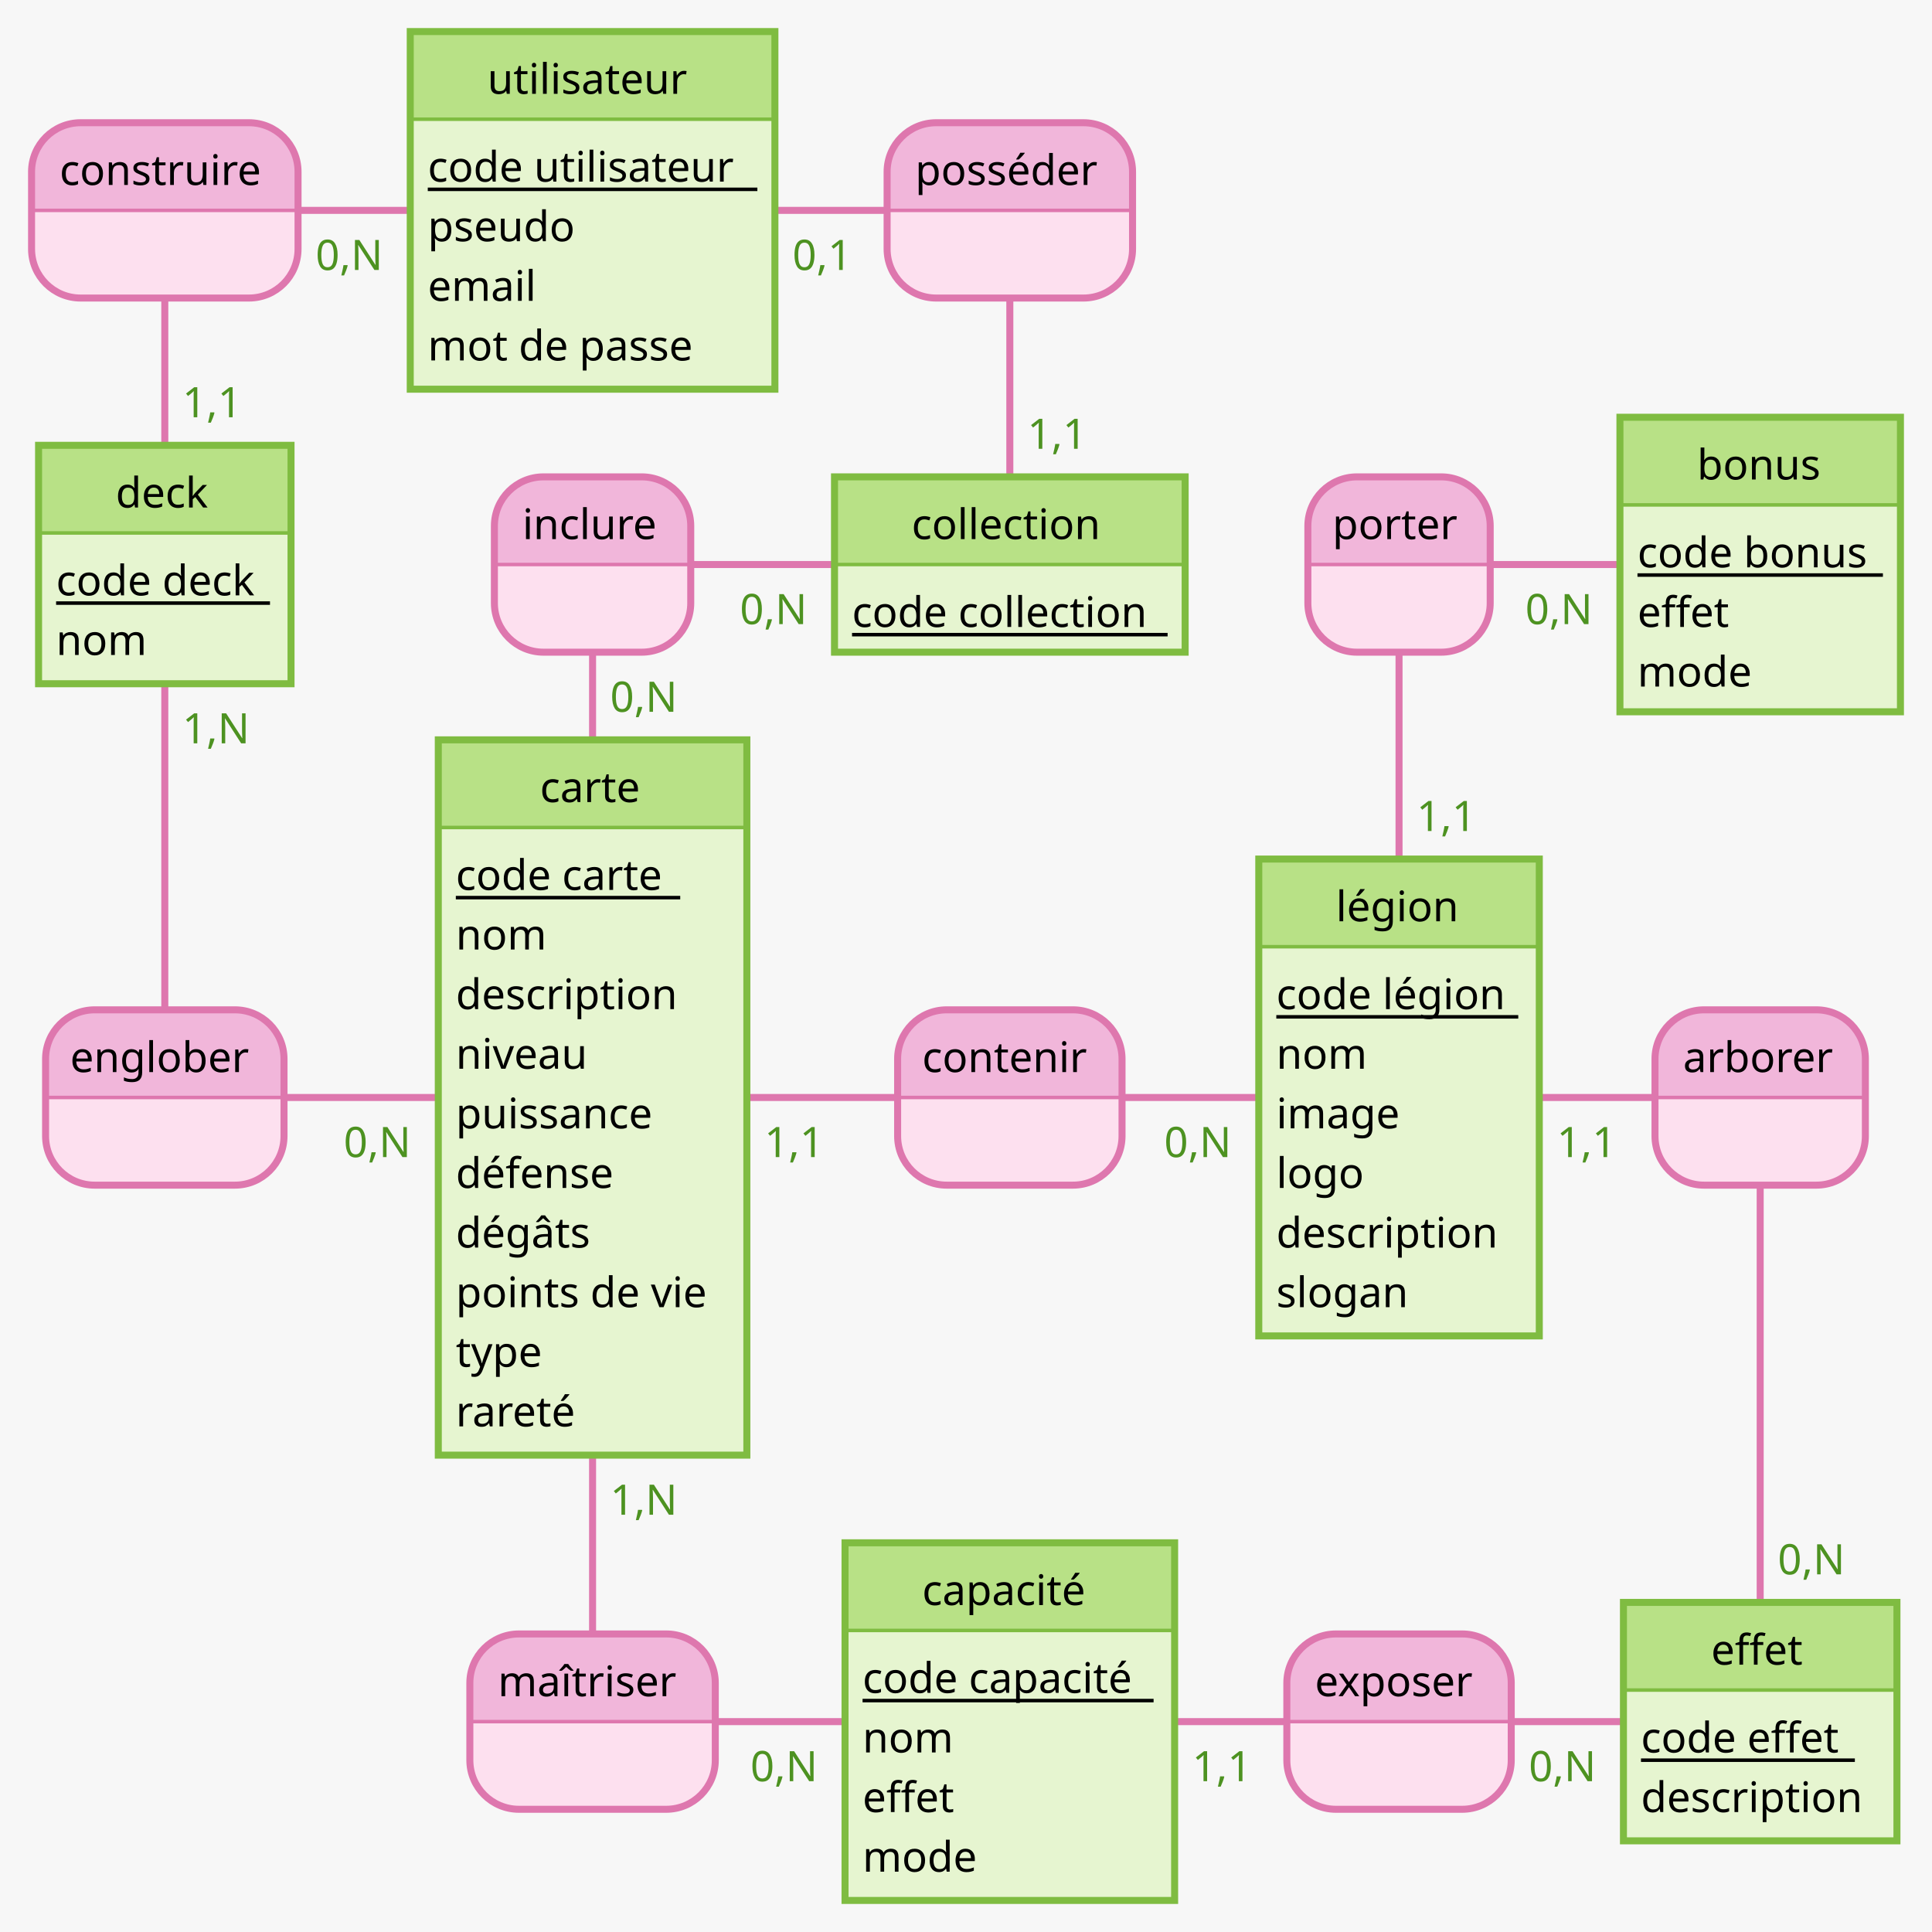
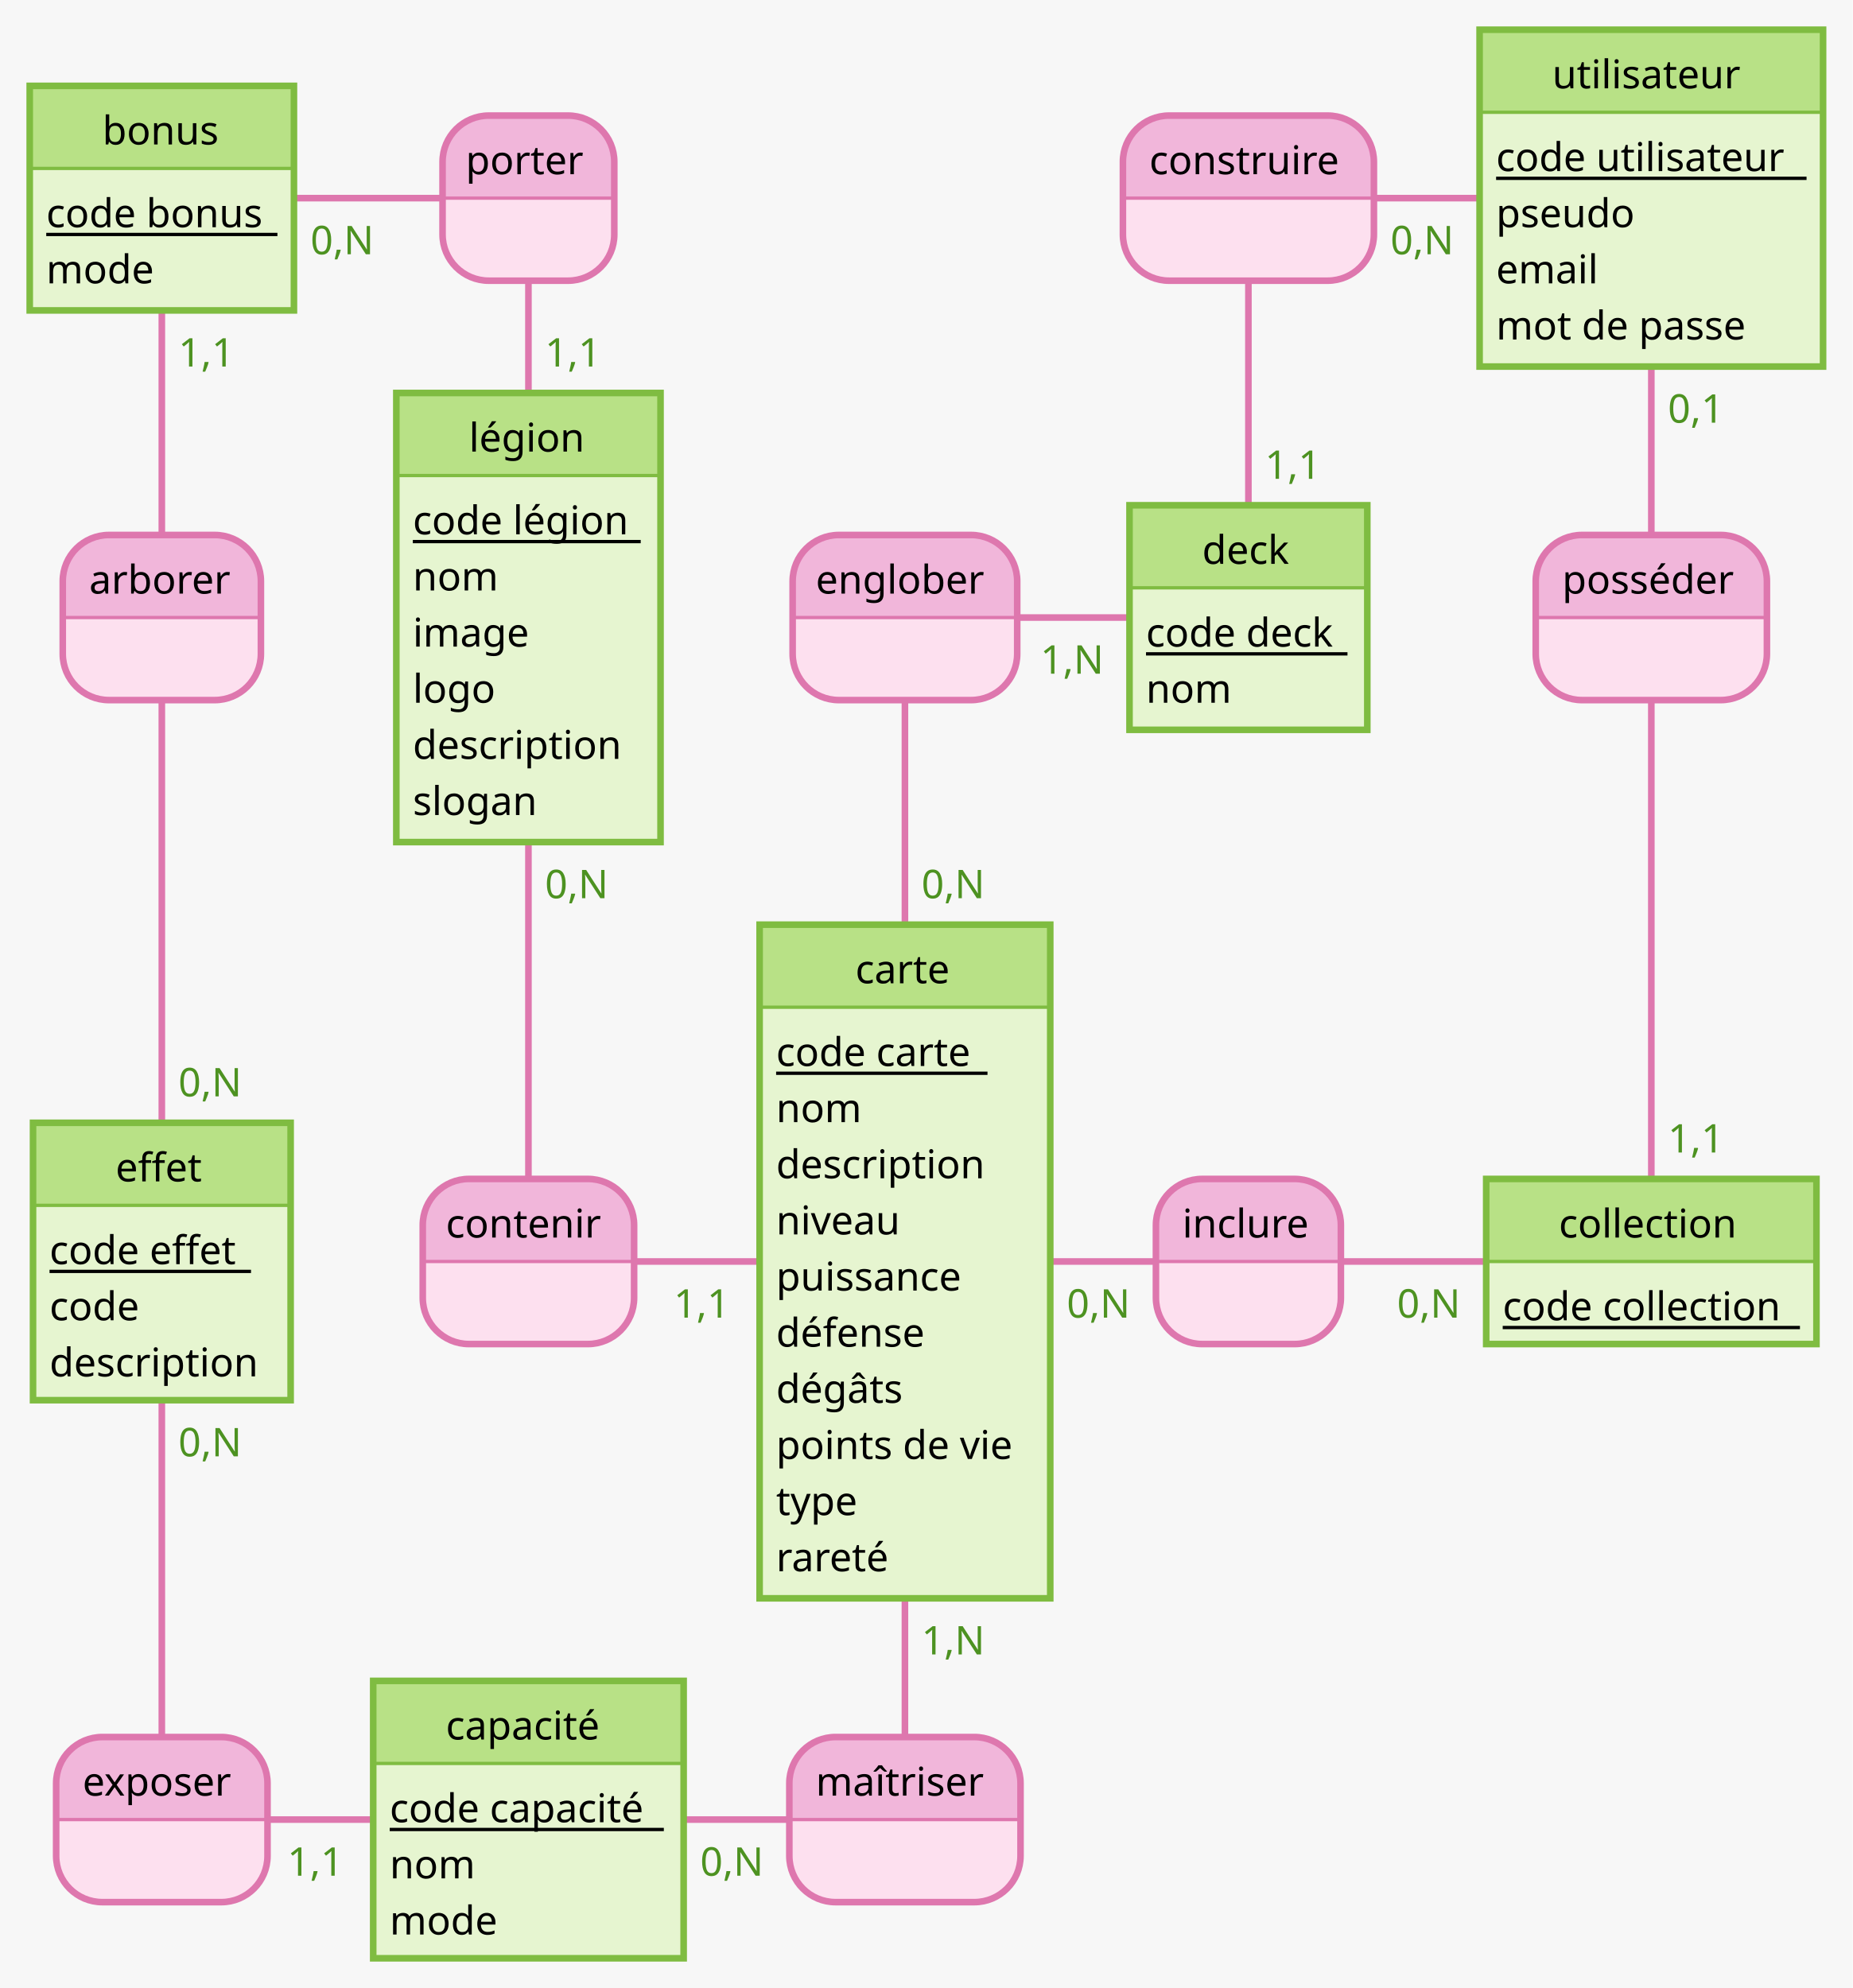
- <svg xmlns="http://www.w3.org/2000/svg" width="551" height="551" viewBox="0 0 551 551">
-   <rect x="0" y="0" width="551" height="551" fill="#f7f7f7" stroke="none" stroke-width="0" />
-   <g>
-     <line x1="169" y1="60" x2="47" y2="60" stroke="#de77ae" stroke-width="2" />
-     <line x1="47" y1="161" x2="47" y2="60" stroke="#de77ae" stroke-width="2" />
-     <g>
-       <path d="M71 35 a14 14 90 0 1 14 14 V60 h-76 V49 a14 14 90 0 1 14 -14" fill="#f1b6da" stroke="#f1b6da" stroke-width="0" />
-       <path d="M85 60 v11 a14 14 90 0 1 -14 14 H23 a14 14 90 0 1 -14 -14 V60 H76" fill="#fde0ef" stroke="#fde0ef" stroke-width="0" />
-       <rect x="9" y="35" width="76" height="50" fill="none" rx="14" stroke="#de77ae" stroke-width="2" />
-       <line x1="9" y1="60" x2="85" y2="60" stroke="#de77ae" stroke-width="1" />
-       <text x="17" y="52.75" fill="#000000" font-family="Verdana" font-size="12">construire</text>
-     </g>
-     <text x="90" y="77" fill="#4d9221" font-family="Verdana" font-size="12">0,N</text>
-     <text x="52" y="119" fill="#4d9221" font-family="Verdana" font-size="12">1,1</text>
-   </g>
-   <g>
-     <line x1="169" y1="60" x2="288" y2="60" stroke="#de77ae" stroke-width="2" />
-     <line x1="288" y1="161" x2="288" y2="60" stroke="#de77ae" stroke-width="2" />
-     <g>
-       <path d="M309 35 a14 14 90 0 1 14 14 V60 h-70 V49 a14 14 90 0 1 14 -14" fill="#f1b6da" stroke="#f1b6da" stroke-width="0" />
-       <path d="M323 60 v11 a14 14 90 0 1 -14 14 H267 a14 14 90 0 1 -14 -14 V60 H70" fill="#fde0ef" stroke="#fde0ef" stroke-width="0" />
-       <rect x="253" y="35" width="70" height="50" fill="none" rx="14" stroke="#de77ae" stroke-width="2" />
-       <line x1="253" y1="60" x2="323" y2="60" stroke="#de77ae" stroke-width="1" />
-       <text x="261" y="52.75" fill="#000000" font-family="Verdana" font-size="12">posséder</text>
-     </g>
-     <text x="226" y="77" fill="#4d9221" font-family="Verdana" font-size="12">0,1</text>
-     <text x="293" y="128" fill="#4d9221" font-family="Verdana" font-size="12">1,1</text>
-   </g>
-   <g>
-     <line x1="288" y1="161" x2="169" y2="161" stroke="#de77ae" stroke-width="2" />
-     <line x1="169" y1="313" x2="169" y2="161" stroke="#de77ae" stroke-width="2" />
-     <g>
-       <path d="M183 136 a14 14 90 0 1 14 14 V161 h-56 V150 a14 14 90 0 1 14 -14" fill="#f1b6da" stroke="#f1b6da" stroke-width="0" />
-       <path d="M197 161 v11 a14 14 90 0 1 -14 14 H155 a14 14 90 0 1 -14 -14 V161 H56" fill="#fde0ef" stroke="#fde0ef" stroke-width="0" />
-       <rect x="141" y="136" width="56" height="50" fill="none" rx="14" stroke="#de77ae" stroke-width="2" />
-       <line x1="141" y1="161" x2="197" y2="161" stroke="#de77ae" stroke-width="1" />
-       <text x="149" y="153.75" fill="#000000" font-family="Verdana" font-size="12">inclure</text>
-     </g>
-     <text x="211" y="178" fill="#4d9221" font-family="Verdana" font-size="12">0,N</text>
-     <text x="174" y="203" fill="#4d9221" font-family="Verdana" font-size="12">0,N</text>
-   </g>
-   <g>
-     <line x1="399" y1="313" x2="399" y2="161" stroke="#de77ae" stroke-width="2" />
-     <line x1="502" y1="161" x2="399" y2="161" stroke="#de77ae" stroke-width="2" />
-     <g>
-       <path d="M411 136 a14 14 90 0 1 14 14 V161 h-52 V150 a14 14 90 0 1 14 -14" fill="#f1b6da" stroke="#f1b6da" stroke-width="0" />
-       <path d="M425 161 v11 a14 14 90 0 1 -14 14 H387 a14 14 90 0 1 -14 -14 V161 H52" fill="#fde0ef" stroke="#fde0ef" stroke-width="0" />
-       <rect x="373" y="136" width="52" height="50" fill="none" rx="14" stroke="#de77ae" stroke-width="2" />
-       <line x1="373" y1="161" x2="425" y2="161" stroke="#de77ae" stroke-width="1" />
-       <text x="380" y="153.75" fill="#000000" font-family="Verdana" font-size="12">porter</text>
-     </g>
-     <text x="404" y="237" fill="#4d9221" font-family="Verdana" font-size="12">1,1</text>
-     <text x="435" y="178" fill="#4d9221" font-family="Verdana" font-size="12">0,N</text>
-   </g>
-   <g>
-     <line x1="47" y1="161" x2="47" y2="313" stroke="#de77ae" stroke-width="2" />
-     <line x1="169" y1="313" x2="47" y2="313" stroke="#de77ae" stroke-width="2" />
-     <g>
-       <path d="M67 288 a14 14 90 0 1 14 14 V313 h-68 V302 a14 14 90 0 1 14 -14" fill="#f1b6da" stroke="#f1b6da" stroke-width="0" />
-       <path d="M81 313 v11 a14 14 90 0 1 -14 14 H27 a14 14 90 0 1 -14 -14 V313 H68" fill="#fde0ef" stroke="#fde0ef" stroke-width="0" />
-       <rect x="13" y="288" width="68" height="50" fill="none" rx="14" stroke="#de77ae" stroke-width="2" />
-       <line x1="13" y1="313" x2="81" y2="313" stroke="#de77ae" stroke-width="1" />
-       <text x="20" y="305.75" fill="#000000" font-family="Verdana" font-size="12">englober</text>
-     </g>
-     <text x="52" y="212" fill="#4d9221" font-family="Verdana" font-size="12">1,N</text>
-     <text x="98" y="330" fill="#4d9221" font-family="Verdana" font-size="12">0,N</text>
-   </g>
-   <g>
-     <line x1="399" y1="313" x2="288" y2="313" stroke="#de77ae" stroke-width="2" />
-     <line x1="169" y1="313" x2="288" y2="313" stroke="#de77ae" stroke-width="2" />
-     <g>
-       <path d="M306 288 a14 14 90 0 1 14 14 V313 h-64 V302 a14 14 90 0 1 14 -14" fill="#f1b6da" stroke="#f1b6da" stroke-width="0" />
-       <path d="M320 313 v11 a14 14 90 0 1 -14 14 H270 a14 14 90 0 1 -14 -14 V313 H64" fill="#fde0ef" stroke="#fde0ef" stroke-width="0" />
-       <rect x="256" y="288" width="64" height="50" fill="none" rx="14" stroke="#de77ae" stroke-width="2" />
-       <line x1="256" y1="313" x2="320" y2="313" stroke="#de77ae" stroke-width="1" />
-       <text x="263" y="305.75" fill="#000000" font-family="Verdana" font-size="12">contenir</text>
-     </g>
-     <text x="332" y="330" fill="#4d9221" font-family="Verdana" font-size="12">0,N</text>
-     <text x="218" y="330" fill="#4d9221" font-family="Verdana" font-size="12">1,1</text>
-   </g>
-   <g>
-     <line x1="399" y1="313" x2="502" y2="313" stroke="#de77ae" stroke-width="2" />
-     <line x1="502" y1="491" x2="502" y2="313" stroke="#de77ae" stroke-width="2" />
-     <g>
-       <path d="M518 288 a14 14 90 0 1 14 14 V313 h-60 V302 a14 14 90 0 1 14 -14" fill="#f1b6da" stroke="#f1b6da" stroke-width="0" />
-       <path d="M532 313 v11 a14 14 90 0 1 -14 14 H486 a14 14 90 0 1 -14 -14 V313 H60" fill="#fde0ef" stroke="#fde0ef" stroke-width="0" />
-       <rect x="472" y="288" width="60" height="50" fill="none" rx="14" stroke="#de77ae" stroke-width="2" />
-       <line x1="472" y1="313" x2="532" y2="313" stroke="#de77ae" stroke-width="1" />
-       <text x="480" y="305.75" fill="#000000" font-family="Verdana" font-size="12">arborer</text>
-     </g>
-     <text x="444" y="330" fill="#4d9221" font-family="Verdana" font-size="12">1,1</text>
-     <text x="507" y="449" fill="#4d9221" font-family="Verdana" font-size="12">0,N</text>
-   </g>
-   <g>
-     <line x1="169" y1="313" x2="169" y2="491" stroke="#de77ae" stroke-width="2" />
-     <line x1="288" y1="491" x2="169" y2="491" stroke="#de77ae" stroke-width="2" />
-     <g>
-       <path d="M190 466 a14 14 90 0 1 14 14 V491 h-70 V480 a14 14 90 0 1 14 -14" fill="#f1b6da" stroke="#f1b6da" stroke-width="0" />
-       <path d="M204 491 v11 a14 14 90 0 1 -14 14 H148 a14 14 90 0 1 -14 -14 V491 H70" fill="#fde0ef" stroke="#fde0ef" stroke-width="0" />
-       <rect x="134" y="466" width="70" height="50" fill="none" rx="14" stroke="#de77ae" stroke-width="2" />
-       <line x1="134" y1="491" x2="204" y2="491" stroke="#de77ae" stroke-width="1" />
-       <text x="142" y="483.75" fill="#000000" font-family="Verdana" font-size="12">maîtriser</text>
-     </g>
-     <text x="174" y="432" fill="#4d9221" font-family="Verdana" font-size="12">1,N</text>
-     <text x="214" y="508" fill="#4d9221" font-family="Verdana" font-size="12">0,N</text>
-   </g>
-   <g>
-     <line x1="288" y1="491" x2="399" y2="491" stroke="#de77ae" stroke-width="2" />
-     <line x1="502" y1="491" x2="399" y2="491" stroke="#de77ae" stroke-width="2" />
-     <g>
-       <path d="M417 466 a14 14 90 0 1 14 14 V491 h-64 V480 a14 14 90 0 1 14 -14" fill="#f1b6da" stroke="#f1b6da" stroke-width="0" />
-       <path d="M431 491 v11 a14 14 90 0 1 -14 14 H381 a14 14 90 0 1 -14 -14 V491 H64" fill="#fde0ef" stroke="#fde0ef" stroke-width="0" />
-       <rect x="367" y="466" width="64" height="50" fill="none" rx="14" stroke="#de77ae" stroke-width="2" />
-       <line x1="367" y1="491" x2="431" y2="491" stroke="#de77ae" stroke-width="1" />
-       <text x="375" y="483.75" fill="#000000" font-family="Verdana" font-size="12">exposer</text>
-     </g>
-     <text x="340" y="508" fill="#4d9221" font-family="Verdana" font-size="12">1,1</text>
-     <text x="436" y="508" fill="#4d9221" font-family="Verdana" font-size="12">0,N</text>
-   </g>
-   <g>
-     <g>
-       <rect x="117" y="9" width="104" height="25" fill="#b8e186" stroke="none" stroke-width="0" opacity="1" />
-       <rect x="117" y="34" width="104" height="77" fill="#e6f5d0" stroke="none" stroke-width="0" opacity="1" />
-       <rect x="117" y="9" width="104" height="102" fill="none" stroke="#7fbc41" stroke-width="2" opacity="1" />
-       <line x1="117" y1="34" x2="221" y2="34" stroke="#7fbc41" stroke-width="1" />
-     </g>
-     <text x="139" y="26.75" fill="#000000" font-family="Verdana" font-size="12">utilisateur</text>
-     <text x="122" y="51.8" fill="#000000" font-family="Verdana" font-size="12">code utilisateur</text>
-     <line x1="122" y1="54" x2="216" y2="54" stroke="#000000" stroke-width="1" />
-     <text x="122" y="68.8" fill="#000000" font-family="Verdana" font-size="12">pseudo</text>
-     <text x="122" y="85.8" fill="#000000" font-family="Verdana" font-size="12">email</text>
-     <text x="122" y="102.8" fill="#000000" font-family="Verdana" font-size="12">mot de passe</text>
-   </g>
-   <g>
-     <g>
-       <rect x="11" y="127" width="72" height="25" fill="#b8e186" stroke="none" stroke-width="0" opacity="1" />
-       <rect x="11" y="152" width="72" height="43" fill="#e6f5d0" stroke="none" stroke-width="0" opacity="1" />
-       <rect x="11" y="127" width="72" height="68" fill="none" stroke="#7fbc41" stroke-width="2" opacity="1" />
-       <line x1="11" y1="152" x2="83" y2="152" stroke="#7fbc41" stroke-width="1" />
-     </g>
-     <text x="33" y="144.75" fill="#000000" font-family="Verdana" font-size="12">deck</text>
-     <text x="16" y="169.8" fill="#000000" font-family="Verdana" font-size="12">code deck</text>
-     <line x1="16" y1="172" x2="77" y2="172" stroke="#000000" stroke-width="1" />
-     <text x="16" y="186.8" fill="#000000" font-family="Verdana" font-size="12">nom</text>
-   </g>
-   <g>
-     <g>
-       <rect x="238" y="136" width="100" height="25" fill="#b8e186" stroke="none" stroke-width="0" opacity="1" />
-       <rect x="238" y="161" width="100" height="25" fill="#e6f5d0" stroke="none" stroke-width="0" opacity="1" />
-       <rect x="238" y="136" width="100" height="50" fill="none" stroke="#7fbc41" stroke-width="2" opacity="1" />
-       <line x1="238" y1="161" x2="338" y2="161" stroke="#7fbc41" stroke-width="1" />
-     </g>
-     <text x="260" y="153.75" fill="#000000" font-family="Verdana" font-size="12">collection</text>
-     <text x="243" y="178.8" fill="#000000" font-family="Verdana" font-size="12">code collection</text>
-     <line x1="243" y1="181" x2="333" y2="181" stroke="#000000" stroke-width="1" />
-   </g>
-   <g>
-     <g>
-       <rect x="462" y="119" width="80" height="25" fill="#b8e186" stroke="none" stroke-width="0" opacity="1" />
-       <rect x="462" y="144" width="80" height="59" fill="#e6f5d0" stroke="none" stroke-width="0" opacity="1" />
-       <rect x="462" y="119" width="80" height="84" fill="none" stroke="#7fbc41" stroke-width="2" opacity="1" />
-       <line x1="462" y1="144" x2="542" y2="144" stroke="#7fbc41" stroke-width="1" />
-     </g>
-     <text x="484" y="136.75" fill="#000000" font-family="Verdana" font-size="12">bonus</text>
-     <text x="467" y="161.8" fill="#000000" font-family="Verdana" font-size="12">code bonus</text>
-     <line x1="467" y1="164" x2="537" y2="164" stroke="#000000" stroke-width="1" />
-     <text x="467" y="178.8" fill="#000000" font-family="Verdana" font-size="12">effet</text>
-     <text x="467" y="195.8" fill="#000000" font-family="Verdana" font-size="12">mode</text>
-   </g>
-   <g>
-     <g>
-       <rect x="125" y="211" width="88" height="25" fill="#b8e186" stroke="none" stroke-width="0" opacity="1" />
-       <rect x="125" y="236" width="88" height="179" fill="#e6f5d0" stroke="none" stroke-width="0" opacity="1" />
-       <rect x="125" y="211" width="88" height="204" fill="none" stroke="#7fbc41" stroke-width="2" opacity="1" />
-       <line x1="125" y1="236" x2="213" y2="236" stroke="#7fbc41" stroke-width="1" />
-     </g>
-     <text x="154" y="228.75" fill="#000000" font-family="Verdana" font-size="12">carte</text>
-     <text x="130" y="253.8" fill="#000000" font-family="Verdana" font-size="12">code carte</text>
-     <line x1="130" y1="256" x2="194" y2="256" stroke="#000000" stroke-width="1" />
-     <text x="130" y="270.8" fill="#000000" font-family="Verdana" font-size="12">nom</text>
-     <text x="130" y="287.8" fill="#000000" font-family="Verdana" font-size="12">description</text>
-     <text x="130" y="304.8" fill="#000000" font-family="Verdana" font-size="12">niveau</text>
-     <text x="130" y="321.8" fill="#000000" font-family="Verdana" font-size="12">puissance</text>
-     <text x="130" y="338.8" fill="#000000" font-family="Verdana" font-size="12">défense</text>
-     <text x="130" y="355.8" fill="#000000" font-family="Verdana" font-size="12">dégâts</text>
-     <text x="130" y="372.8" fill="#000000" font-family="Verdana" font-size="12">points de vie</text>
-     <text x="130" y="389.8" fill="#000000" font-family="Verdana" font-size="12">type</text>
-     <text x="130" y="406.8" fill="#000000" font-family="Verdana" font-size="12">rareté</text>
-   </g>
-   <g>
-     <g>
-       <rect x="359" y="245" width="80" height="25" fill="#b8e186" stroke="none" stroke-width="0" opacity="1" />
-       <rect x="359" y="270" width="80" height="111" fill="#e6f5d0" stroke="none" stroke-width="0" opacity="1" />
-       <rect x="359" y="245" width="80" height="136" fill="none" stroke="#7fbc41" stroke-width="2" opacity="1" />
-       <line x1="359" y1="270" x2="439" y2="270" stroke="#7fbc41" stroke-width="1" />
-     </g>
-     <text x="381" y="262.75" fill="#000000" font-family="Verdana" font-size="12">légion</text>
-     <text x="364" y="287.8" fill="#000000" font-family="Verdana" font-size="12">code légion</text>
-     <line x1="364" y1="290" x2="433" y2="290" stroke="#000000" stroke-width="1" />
-     <text x="364" y="304.8" fill="#000000" font-family="Verdana" font-size="12">nom</text>
-     <text x="364" y="321.8" fill="#000000" font-family="Verdana" font-size="12">image</text>
-     <text x="364" y="338.8" fill="#000000" font-family="Verdana" font-size="12">logo</text>
-     <text x="364" y="355.8" fill="#000000" font-family="Verdana" font-size="12">description</text>
-     <text x="364" y="372.8" fill="#000000" font-family="Verdana" font-size="12">slogan</text>
-   </g>
-   <g>
-     <g>
-       <rect x="241" y="440" width="94" height="25" fill="#b8e186" stroke="none" stroke-width="0" opacity="1" />
-       <rect x="241" y="465" width="94" height="77" fill="#e6f5d0" stroke="none" stroke-width="0" opacity="1" />
-       <rect x="241" y="440" width="94" height="102" fill="none" stroke="#7fbc41" stroke-width="2" opacity="1" />
-       <line x1="241" y1="465" x2="335" y2="465" stroke="#7fbc41" stroke-width="1" />
-     </g>
-     <text x="263" y="457.75" fill="#000000" font-family="Verdana" font-size="12">capacité</text>
-     <text x="246" y="482.8" fill="#000000" font-family="Verdana" font-size="12">code capacité</text>
-     <line x1="246" y1="485" x2="329" y2="485" stroke="#000000" stroke-width="1" />
-     <text x="246" y="499.8" fill="#000000" font-family="Verdana" font-size="12">nom</text>
-     <text x="246" y="516.8" fill="#000000" font-family="Verdana" font-size="12">effet</text>
-     <text x="246" y="533.8" fill="#000000" font-family="Verdana" font-size="12">mode</text>
-   </g>
-   <g>
-     <g>
-       <rect x="463" y="457" width="78" height="25" fill="#b8e186" stroke="none" stroke-width="0" opacity="1" />
-       <rect x="463" y="482" width="78" height="43" fill="#e6f5d0" stroke="none" stroke-width="0" opacity="1" />
-       <rect x="463" y="457" width="78" height="68" fill="none" stroke="#7fbc41" stroke-width="2" opacity="1" />
-       <line x1="463" y1="482" x2="541" y2="482" stroke="#7fbc41" stroke-width="1" />
-     </g>
-     <text x="488" y="474.75" fill="#000000" font-family="Verdana" font-size="12">effet</text>
-     <text x="468" y="499.8" fill="#000000" font-family="Verdana" font-size="12">code effet</text>
-     <line x1="468" y1="502" x2="529" y2="502" stroke="#000000" stroke-width="1" />
-     <text x="468" y="516.8" fill="#000000" font-family="Verdana" font-size="12">description</text>
+ <svg xmlns="http://www.w3.org/2000/svg" width="561" height="602" viewBox="0 0 561 602">
+   <rect x="0" y="0" width="561" height="602" fill="#f7f7f7" stroke="none" stroke-width="0" />
+   <g>
+     <line x1="160" y1="187" x2="160" y2="60" stroke="#de77ae" stroke-width="2" />
+     <line x1="49" y1="60" x2="160" y2="60" stroke="#de77ae" stroke-width="2" />
+     <g>
+       <path d="M172 35 a14 14 90 0 1 14 14 V60 h-52 V49 a14 14 90 0 1 14 -14" fill="#f1b6da" stroke="#f1b6da" stroke-width="0" />
+       <path d="M186 60 v11 a14 14 90 0 1 -14 14 H148 a14 14 90 0 1 -14 -14 V60 H52" fill="#fde0ef" stroke="#fde0ef" stroke-width="0" />
+       <rect x="134" y="35" width="52" height="50" fill="none" rx="14" stroke="#de77ae" stroke-width="2" />
+       <line x1="134" y1="60" x2="186" y2="60" stroke="#de77ae" stroke-width="1" />
+       <text x="141" y="52.75" fill="#000000" font-family="Verdana" font-size="12">porter</text>
+     </g>
+     <text x="165" y="111" fill="#4d9221" font-family="Verdana" font-size="12">1,1</text>
+     <text x="94" y="77" fill="#4d9221" font-family="Verdana" font-size="12">0,N</text>
+   </g>
+   <g>
+     <line x1="500" y1="60" x2="378" y2="60" stroke="#de77ae" stroke-width="2" />
+     <line x1="378" y1="187" x2="378" y2="60" stroke="#de77ae" stroke-width="2" />
+     <g>
+       <path d="M402 35 a14 14 90 0 1 14 14 V60 h-76 V49 a14 14 90 0 1 14 -14" fill="#f1b6da" stroke="#f1b6da" stroke-width="0" />
+       <path d="M416 60 v11 a14 14 90 0 1 -14 14 H354 a14 14 90 0 1 -14 -14 V60 H76" fill="#fde0ef" stroke="#fde0ef" stroke-width="0" />
+       <rect x="340" y="35" width="76" height="50" fill="none" rx="14" stroke="#de77ae" stroke-width="2" />
+       <line x1="340" y1="60" x2="416" y2="60" stroke="#de77ae" stroke-width="1" />
+       <text x="348" y="52.75" fill="#000000" font-family="Verdana" font-size="12">construire</text>
+     </g>
+     <text x="421" y="77" fill="#4d9221" font-family="Verdana" font-size="12">0,N</text>
+     <text x="383" y="145" fill="#4d9221" font-family="Verdana" font-size="12">1,1</text>
+   </g>
+   <g>
+     <line x1="49" y1="60" x2="49" y2="187" stroke="#de77ae" stroke-width="2" />
+     <line x1="49" y1="382" x2="49" y2="187" stroke="#de77ae" stroke-width="2" />
+     <g>
+       <path d="M65 162 a14 14 90 0 1 14 14 V187 h-60 V176 a14 14 90 0 1 14 -14" fill="#f1b6da" stroke="#f1b6da" stroke-width="0" />
+       <path d="M79 187 v11 a14 14 90 0 1 -14 14 H33 a14 14 90 0 1 -14 -14 V187 H60" fill="#fde0ef" stroke="#fde0ef" stroke-width="0" />
+       <rect x="19" y="162" width="60" height="50" fill="none" rx="14" stroke="#de77ae" stroke-width="2" />
+       <line x1="19" y1="187" x2="79" y2="187" stroke="#de77ae" stroke-width="1" />
+       <text x="27" y="179.75" fill="#000000" font-family="Verdana" font-size="12">arborer</text>
+     </g>
+     <text x="54" y="111" fill="#4d9221" font-family="Verdana" font-size="12">1,1</text>
+     <text x="54" y="332" fill="#4d9221" font-family="Verdana" font-size="12">0,N</text>
+   </g>
+   <g>
+     <line x1="378" y1="187" x2="274" y2="187" stroke="#de77ae" stroke-width="2" />
+     <line x1="274" y1="382" x2="274" y2="187" stroke="#de77ae" stroke-width="2" />
+     <g>
+       <path d="M294 162 a14 14 90 0 1 14 14 V187 h-68 V176 a14 14 90 0 1 14 -14" fill="#f1b6da" stroke="#f1b6da" stroke-width="0" />
+       <path d="M308 187 v11 a14 14 90 0 1 -14 14 H254 a14 14 90 0 1 -14 -14 V187 H68" fill="#fde0ef" stroke="#fde0ef" stroke-width="0" />
+       <rect x="240" y="162" width="68" height="50" fill="none" rx="14" stroke="#de77ae" stroke-width="2" />
+       <line x1="240" y1="187" x2="308" y2="187" stroke="#de77ae" stroke-width="1" />
+       <text x="247" y="179.75" fill="#000000" font-family="Verdana" font-size="12">englober</text>
+     </g>
+     <text x="315" y="204" fill="#4d9221" font-family="Verdana" font-size="12">1,N</text>
+     <text x="279" y="272" fill="#4d9221" font-family="Verdana" font-size="12">0,N</text>
+   </g>
+   <g>
+     <line x1="500" y1="60" x2="500" y2="187" stroke="#de77ae" stroke-width="2" />
+     <line x1="500" y1="382" x2="500" y2="187" stroke="#de77ae" stroke-width="2" />
+     <g>
+       <path d="M521 162 a14 14 90 0 1 14 14 V187 h-70 V176 a14 14 90 0 1 14 -14" fill="#f1b6da" stroke="#f1b6da" stroke-width="0" />
+       <path d="M535 187 v11 a14 14 90 0 1 -14 14 H479 a14 14 90 0 1 -14 -14 V187 H70" fill="#fde0ef" stroke="#fde0ef" stroke-width="0" />
+       <rect x="465" y="162" width="70" height="50" fill="none" rx="14" stroke="#de77ae" stroke-width="2" />
+       <line x1="465" y1="187" x2="535" y2="187" stroke="#de77ae" stroke-width="1" />
+       <text x="473" y="179.75" fill="#000000" font-family="Verdana" font-size="12">posséder</text>
+     </g>
+     <text x="505" y="128" fill="#4d9221" font-family="Verdana" font-size="12">0,1</text>
+     <text x="505" y="349" fill="#4d9221" font-family="Verdana" font-size="12">1,1</text>
+   </g>
+   <g>
+     <line x1="160" y1="187" x2="160" y2="382" stroke="#de77ae" stroke-width="2" />
+     <line x1="274" y1="382" x2="160" y2="382" stroke="#de77ae" stroke-width="2" />
+     <g>
+       <path d="M178 357 a14 14 90 0 1 14 14 V382 h-64 V371 a14 14 90 0 1 14 -14" fill="#f1b6da" stroke="#f1b6da" stroke-width="0" />
+       <path d="M192 382 v11 a14 14 90 0 1 -14 14 H142 a14 14 90 0 1 -14 -14 V382 H64" fill="#fde0ef" stroke="#fde0ef" stroke-width="0" />
+       <rect x="128" y="357" width="64" height="50" fill="none" rx="14" stroke="#de77ae" stroke-width="2" />
+       <line x1="128" y1="382" x2="192" y2="382" stroke="#de77ae" stroke-width="1" />
+       <text x="135" y="374.75" fill="#000000" font-family="Verdana" font-size="12">contenir</text>
+     </g>
+     <text x="165" y="272" fill="#4d9221" font-family="Verdana" font-size="12">0,N</text>
+     <text x="204" y="399" fill="#4d9221" font-family="Verdana" font-size="12">1,1</text>
+   </g>
+   <g>
+     <line x1="500" y1="382" x2="378" y2="382" stroke="#de77ae" stroke-width="2" />
+     <line x1="274" y1="382" x2="378" y2="382" stroke="#de77ae" stroke-width="2" />
+     <g>
+       <path d="M392 357 a14 14 90 0 1 14 14 V382 h-56 V371 a14 14 90 0 1 14 -14" fill="#f1b6da" stroke="#f1b6da" stroke-width="0" />
+       <path d="M406 382 v11 a14 14 90 0 1 -14 14 H364 a14 14 90 0 1 -14 -14 V382 H56" fill="#fde0ef" stroke="#fde0ef" stroke-width="0" />
+       <rect x="350" y="357" width="56" height="50" fill="none" rx="14" stroke="#de77ae" stroke-width="2" />
+       <line x1="350" y1="382" x2="406" y2="382" stroke="#de77ae" stroke-width="1" />
+       <text x="358" y="374.75" fill="#000000" font-family="Verdana" font-size="12">inclure</text>
+     </g>
+     <text x="423" y="399" fill="#4d9221" font-family="Verdana" font-size="12">0,N</text>
+     <text x="323" y="399" fill="#4d9221" font-family="Verdana" font-size="12">0,N</text>
+   </g>
+   <g>
+     <line x1="160" y1="551" x2="49" y2="551" stroke="#de77ae" stroke-width="2" />
+     <line x1="49" y1="382" x2="49" y2="551" stroke="#de77ae" stroke-width="2" />
+     <g>
+       <path d="M67 526 a14 14 90 0 1 14 14 V551 h-64 V540 a14 14 90 0 1 14 -14" fill="#f1b6da" stroke="#f1b6da" stroke-width="0" />
+       <path d="M81 551 v11 a14 14 90 0 1 -14 14 H31 a14 14 90 0 1 -14 -14 V551 H64" fill="#fde0ef" stroke="#fde0ef" stroke-width="0" />
+       <rect x="17" y="526" width="64" height="50" fill="none" rx="14" stroke="#de77ae" stroke-width="2" />
+       <line x1="17" y1="551" x2="81" y2="551" stroke="#de77ae" stroke-width="1" />
+       <text x="25" y="543.75" fill="#000000" font-family="Verdana" font-size="12">exposer</text>
+     </g>
+     <text x="87" y="568" fill="#4d9221" font-family="Verdana" font-size="12">1,1</text>
+     <text x="54" y="441" fill="#4d9221" font-family="Verdana" font-size="12">0,N</text>
+   </g>
+   <g>
+     <line x1="274" y1="382" x2="274" y2="551" stroke="#de77ae" stroke-width="2" />
+     <line x1="160" y1="551" x2="274" y2="551" stroke="#de77ae" stroke-width="2" />
+     <g>
+       <path d="M295 526 a14 14 90 0 1 14 14 V551 h-70 V540 a14 14 90 0 1 14 -14" fill="#f1b6da" stroke="#f1b6da" stroke-width="0" />
+       <path d="M309 551 v11 a14 14 90 0 1 -14 14 H253 a14 14 90 0 1 -14 -14 V551 H70" fill="#fde0ef" stroke="#fde0ef" stroke-width="0" />
+       <rect x="239" y="526" width="70" height="50" fill="none" rx="14" stroke="#de77ae" stroke-width="2" />
+       <line x1="239" y1="551" x2="309" y2="551" stroke="#de77ae" stroke-width="1" />
+       <text x="247" y="543.75" fill="#000000" font-family="Verdana" font-size="12">maîtriser</text>
+     </g>
+     <text x="279" y="501" fill="#4d9221" font-family="Verdana" font-size="12">1,N</text>
+     <text x="212" y="568" fill="#4d9221" font-family="Verdana" font-size="12">0,N</text>
+   </g>
+   <g>
+     <g>
+       <rect x="9" y="26" width="80" height="25" fill="#b8e186" stroke="none" stroke-width="0" opacity="1" />
+       <rect x="9" y="51" width="80" height="43" fill="#e6f5d0" stroke="none" stroke-width="0" opacity="1" />
+       <rect x="9" y="26" width="80" height="68" fill="none" stroke="#7fbc41" stroke-width="2" opacity="1" />
+       <line x1="9" y1="51" x2="89" y2="51" stroke="#7fbc41" stroke-width="1" />
+     </g>
+     <text x="31" y="43.75" fill="#000000" font-family="Verdana" font-size="12">bonus</text>
+     <text x="14" y="68.8" fill="#000000" font-family="Verdana" font-size="12">code bonus</text>
+     <line x1="14" y1="71" x2="84" y2="71" stroke="#000000" stroke-width="1" />
+     <text x="14" y="85.8" fill="#000000" font-family="Verdana" font-size="12">mode</text>
+   </g>
+   <g>
+     <g>
+       <rect x="448" y="9" width="104" height="25" fill="#b8e186" stroke="none" stroke-width="0" opacity="1" />
+       <rect x="448" y="34" width="104" height="77" fill="#e6f5d0" stroke="none" stroke-width="0" opacity="1" />
+       <rect x="448" y="9" width="104" height="102" fill="none" stroke="#7fbc41" stroke-width="2" opacity="1" />
+       <line x1="448" y1="34" x2="552" y2="34" stroke="#7fbc41" stroke-width="1" />
+     </g>
+     <text x="470" y="26.75" fill="#000000" font-family="Verdana" font-size="12">utilisateur</text>
+     <text x="453" y="51.8" fill="#000000" font-family="Verdana" font-size="12">code utilisateur</text>
+     <line x1="453" y1="54" x2="547" y2="54" stroke="#000000" stroke-width="1" />
+     <text x="453" y="68.8" fill="#000000" font-family="Verdana" font-size="12">pseudo</text>
+     <text x="453" y="85.8" fill="#000000" font-family="Verdana" font-size="12">email</text>
+     <text x="453" y="102.8" fill="#000000" font-family="Verdana" font-size="12">mot de passe</text>
+   </g>
+   <g>
+     <g>
+       <rect x="120" y="119" width="80" height="25" fill="#b8e186" stroke="none" stroke-width="0" opacity="1" />
+       <rect x="120" y="144" width="80" height="111" fill="#e6f5d0" stroke="none" stroke-width="0" opacity="1" />
+       <rect x="120" y="119" width="80" height="136" fill="none" stroke="#7fbc41" stroke-width="2" opacity="1" />
+       <line x1="120" y1="144" x2="200" y2="144" stroke="#7fbc41" stroke-width="1" />
+     </g>
+     <text x="142" y="136.75" fill="#000000" font-family="Verdana" font-size="12">légion</text>
+     <text x="125" y="161.8" fill="#000000" font-family="Verdana" font-size="12">code légion</text>
+     <line x1="125" y1="164" x2="194" y2="164" stroke="#000000" stroke-width="1" />
+     <text x="125" y="178.8" fill="#000000" font-family="Verdana" font-size="12">nom</text>
+     <text x="125" y="195.8" fill="#000000" font-family="Verdana" font-size="12">image</text>
+     <text x="125" y="212.8" fill="#000000" font-family="Verdana" font-size="12">logo</text>
+     <text x="125" y="229.8" fill="#000000" font-family="Verdana" font-size="12">description</text>
+     <text x="125" y="246.8" fill="#000000" font-family="Verdana" font-size="12">slogan</text>
+   </g>
+   <g>
+     <g>
+       <rect x="342" y="153" width="72" height="25" fill="#b8e186" stroke="none" stroke-width="0" opacity="1" />
+       <rect x="342" y="178" width="72" height="43" fill="#e6f5d0" stroke="none" stroke-width="0" opacity="1" />
+       <rect x="342" y="153" width="72" height="68" fill="none" stroke="#7fbc41" stroke-width="2" opacity="1" />
+       <line x1="342" y1="178" x2="414" y2="178" stroke="#7fbc41" stroke-width="1" />
+     </g>
+     <text x="364" y="170.75" fill="#000000" font-family="Verdana" font-size="12">deck</text>
+     <text x="347" y="195.8" fill="#000000" font-family="Verdana" font-size="12">code deck</text>
+     <line x1="347" y1="198" x2="408" y2="198" stroke="#000000" stroke-width="1" />
+     <text x="347" y="212.8" fill="#000000" font-family="Verdana" font-size="12">nom</text>
+   </g>
+   <g>
+     <g>
+       <rect x="10" y="340" width="78" height="25" fill="#b8e186" stroke="none" stroke-width="0" opacity="1" />
+       <rect x="10" y="365" width="78" height="59" fill="#e6f5d0" stroke="none" stroke-width="0" opacity="1" />
+       <rect x="10" y="340" width="78" height="84" fill="none" stroke="#7fbc41" stroke-width="2" opacity="1" />
+       <line x1="10" y1="365" x2="88" y2="365" stroke="#7fbc41" stroke-width="1" />
+     </g>
+     <text x="35" y="357.75" fill="#000000" font-family="Verdana" font-size="12">effet</text>
+     <text x="15" y="382.8" fill="#000000" font-family="Verdana" font-size="12">code effet</text>
+     <line x1="15" y1="385" x2="76" y2="385" stroke="#000000" stroke-width="1" />
+     <text x="15" y="399.8" fill="#000000" font-family="Verdana" font-size="12">code</text>
+     <text x="15" y="416.8" fill="#000000" font-family="Verdana" font-size="12">description</text>
+   </g>
+   <g>
+     <g>
+       <rect x="230" y="280" width="88" height="25" fill="#b8e186" stroke="none" stroke-width="0" opacity="1" />
+       <rect x="230" y="305" width="88" height="179" fill="#e6f5d0" stroke="none" stroke-width="0" opacity="1" />
+       <rect x="230" y="280" width="88" height="204" fill="none" stroke="#7fbc41" stroke-width="2" opacity="1" />
+       <line x1="230" y1="305" x2="318" y2="305" stroke="#7fbc41" stroke-width="1" />
+     </g>
+     <text x="259" y="297.75" fill="#000000" font-family="Verdana" font-size="12">carte</text>
+     <text x="235" y="322.8" fill="#000000" font-family="Verdana" font-size="12">code carte</text>
+     <line x1="235" y1="325" x2="299" y2="325" stroke="#000000" stroke-width="1" />
+     <text x="235" y="339.8" fill="#000000" font-family="Verdana" font-size="12">nom</text>
+     <text x="235" y="356.8" fill="#000000" font-family="Verdana" font-size="12">description</text>
+     <text x="235" y="373.8" fill="#000000" font-family="Verdana" font-size="12">niveau</text>
+     <text x="235" y="390.8" fill="#000000" font-family="Verdana" font-size="12">puissance</text>
+     <text x="235" y="407.8" fill="#000000" font-family="Verdana" font-size="12">défense</text>
+     <text x="235" y="424.8" fill="#000000" font-family="Verdana" font-size="12">dégâts</text>
+     <text x="235" y="441.8" fill="#000000" font-family="Verdana" font-size="12">points de vie</text>
+     <text x="235" y="458.8" fill="#000000" font-family="Verdana" font-size="12">type</text>
+     <text x="235" y="475.8" fill="#000000" font-family="Verdana" font-size="12">rareté</text>
+   </g>
+   <g>
+     <g>
+       <rect x="450" y="357" width="100" height="25" fill="#b8e186" stroke="none" stroke-width="0" opacity="1" />
+       <rect x="450" y="382" width="100" height="25" fill="#e6f5d0" stroke="none" stroke-width="0" opacity="1" />
+       <rect x="450" y="357" width="100" height="50" fill="none" stroke="#7fbc41" stroke-width="2" opacity="1" />
+       <line x1="450" y1="382" x2="550" y2="382" stroke="#7fbc41" stroke-width="1" />
+     </g>
+     <text x="472" y="374.75" fill="#000000" font-family="Verdana" font-size="12">collection</text>
+     <text x="455" y="399.8" fill="#000000" font-family="Verdana" font-size="12">code collection</text>
+     <line x1="455" y1="402" x2="545" y2="402" stroke="#000000" stroke-width="1" />
+   </g>
+   <g>
+     <g>
+       <rect x="113" y="509" width="94" height="25" fill="#b8e186" stroke="none" stroke-width="0" opacity="1" />
+       <rect x="113" y="534" width="94" height="59" fill="#e6f5d0" stroke="none" stroke-width="0" opacity="1" />
+       <rect x="113" y="509" width="94" height="84" fill="none" stroke="#7fbc41" stroke-width="2" opacity="1" />
+       <line x1="113" y1="534" x2="207" y2="534" stroke="#7fbc41" stroke-width="1" />
+     </g>
+     <text x="135" y="526.75" fill="#000000" font-family="Verdana" font-size="12">capacité</text>
+     <text x="118" y="551.8" fill="#000000" font-family="Verdana" font-size="12">code capacité</text>
+     <line x1="118" y1="554" x2="201" y2="554" stroke="#000000" stroke-width="1" />
+     <text x="118" y="568.8" fill="#000000" font-family="Verdana" font-size="12">nom</text>
+     <text x="118" y="585.8" fill="#000000" font-family="Verdana" font-size="12">mode</text>
  </g>
</svg>
